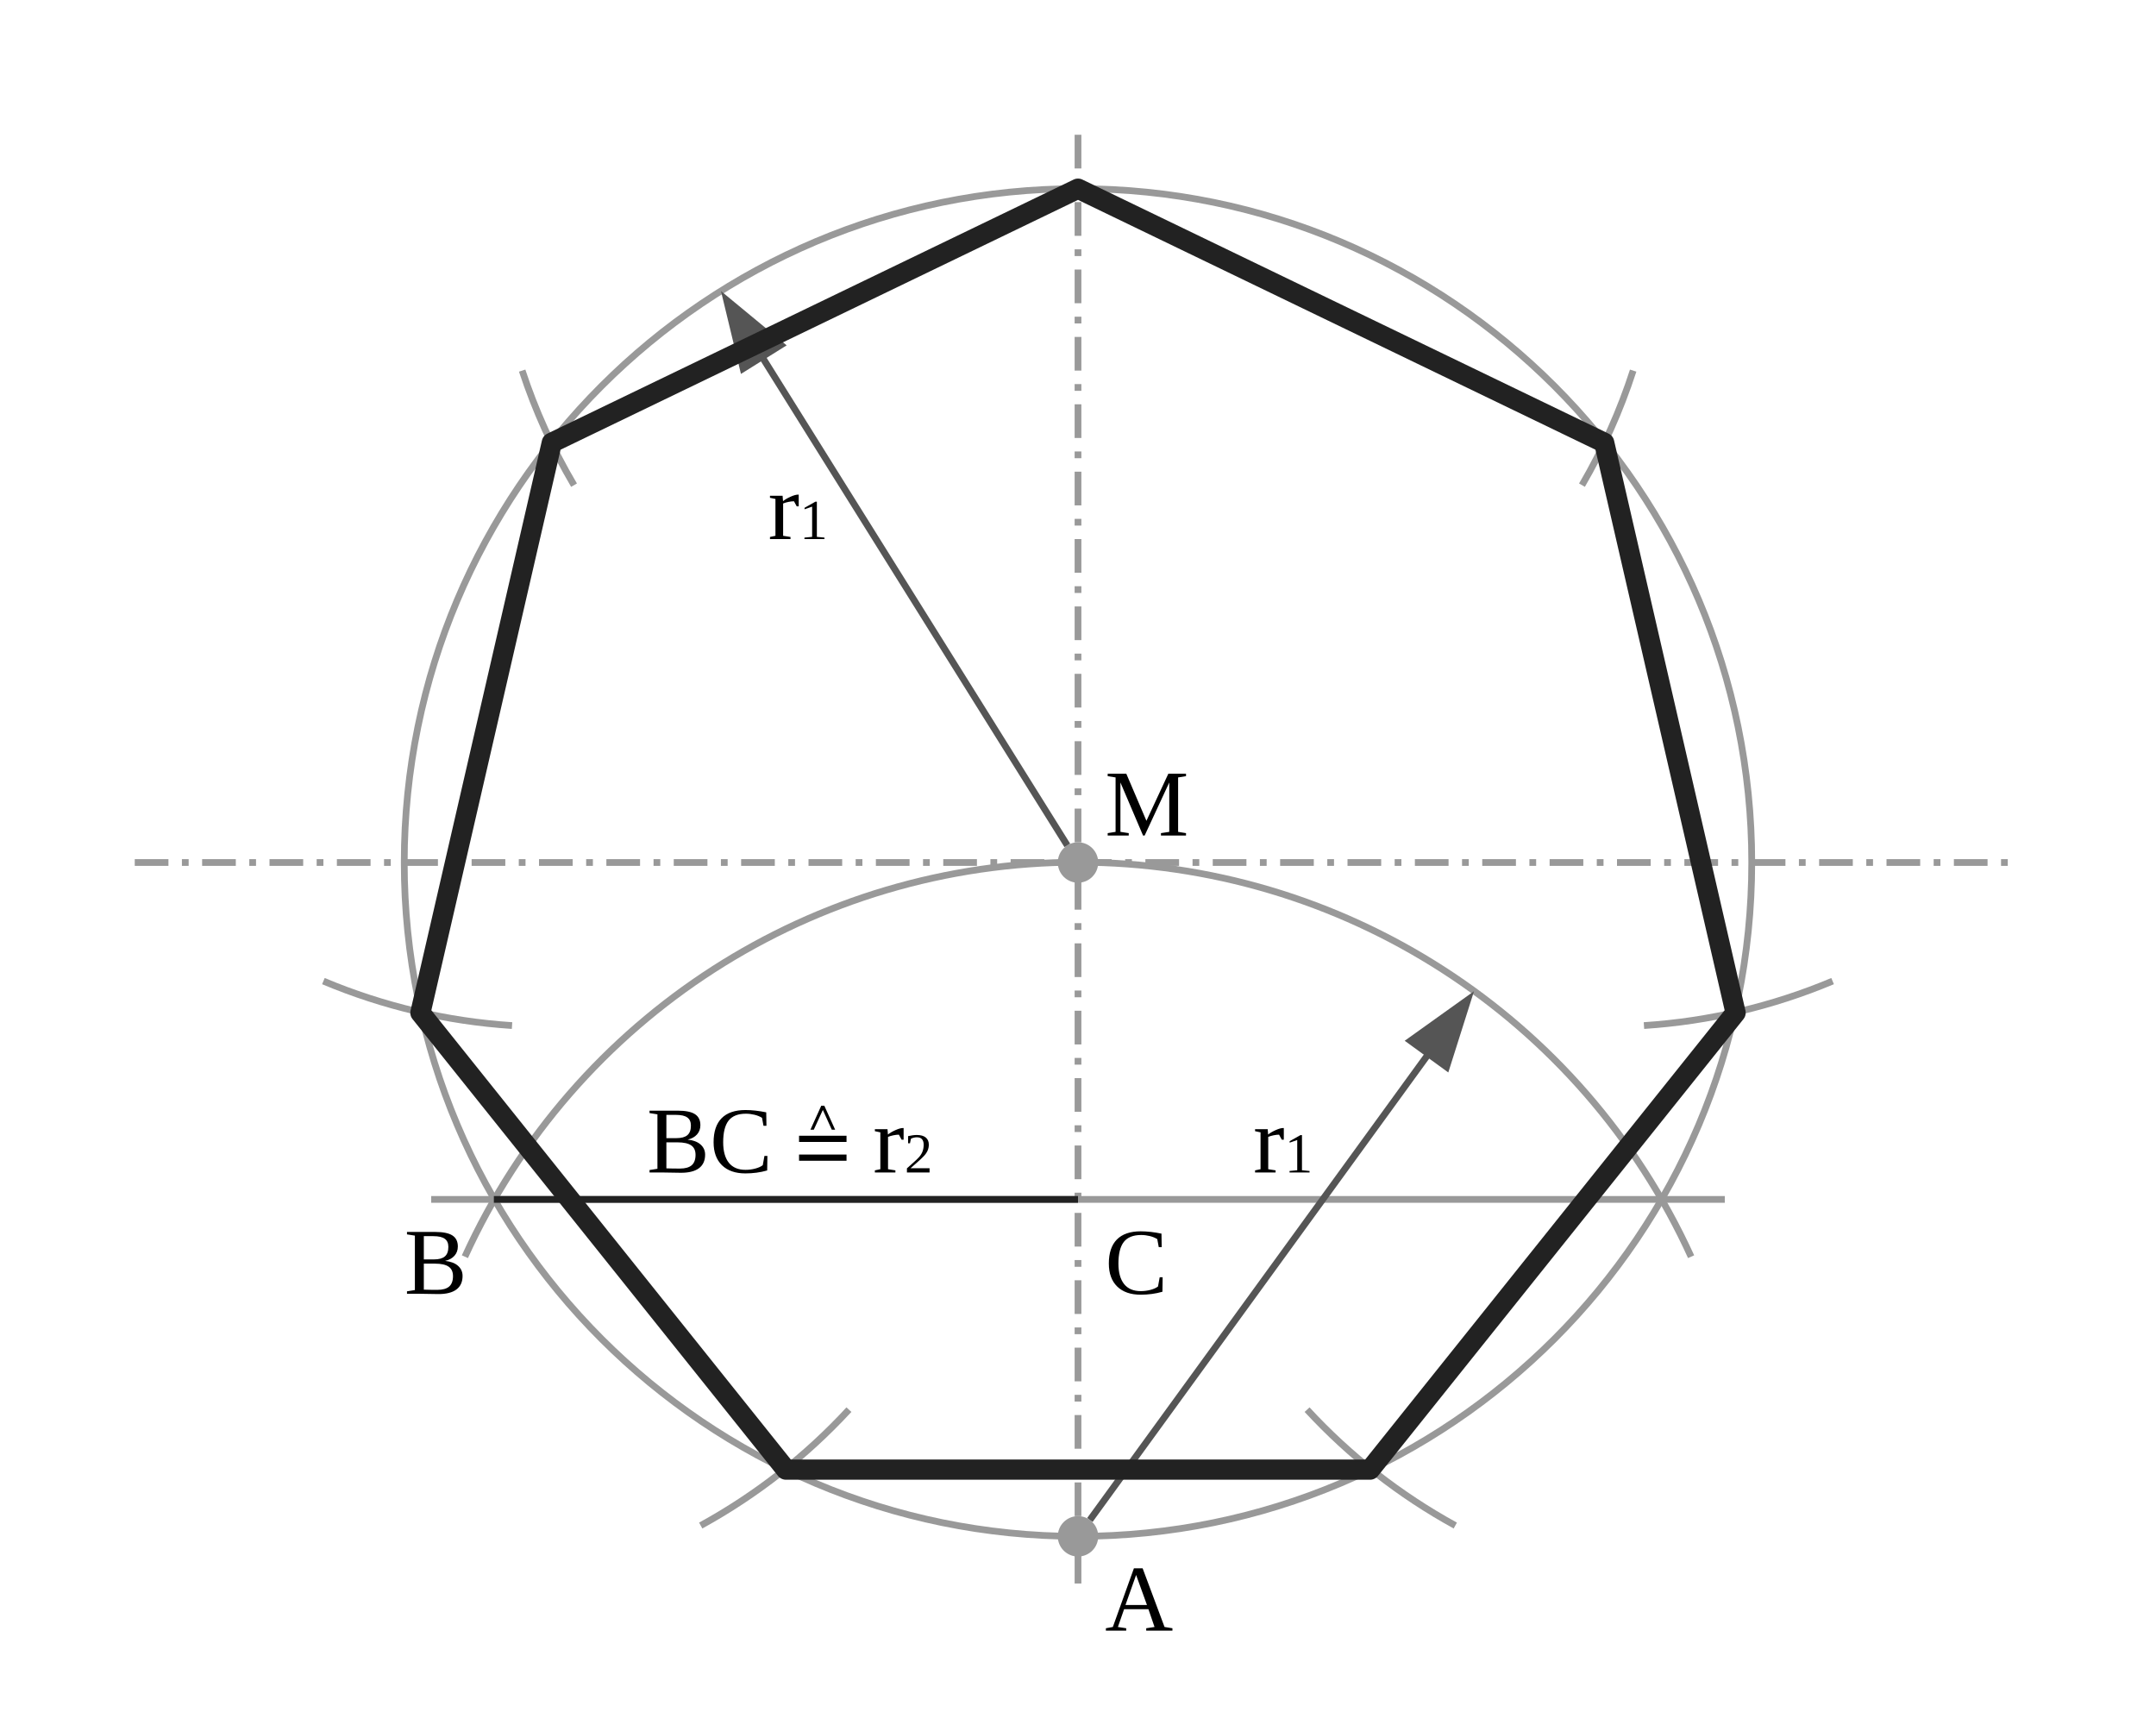
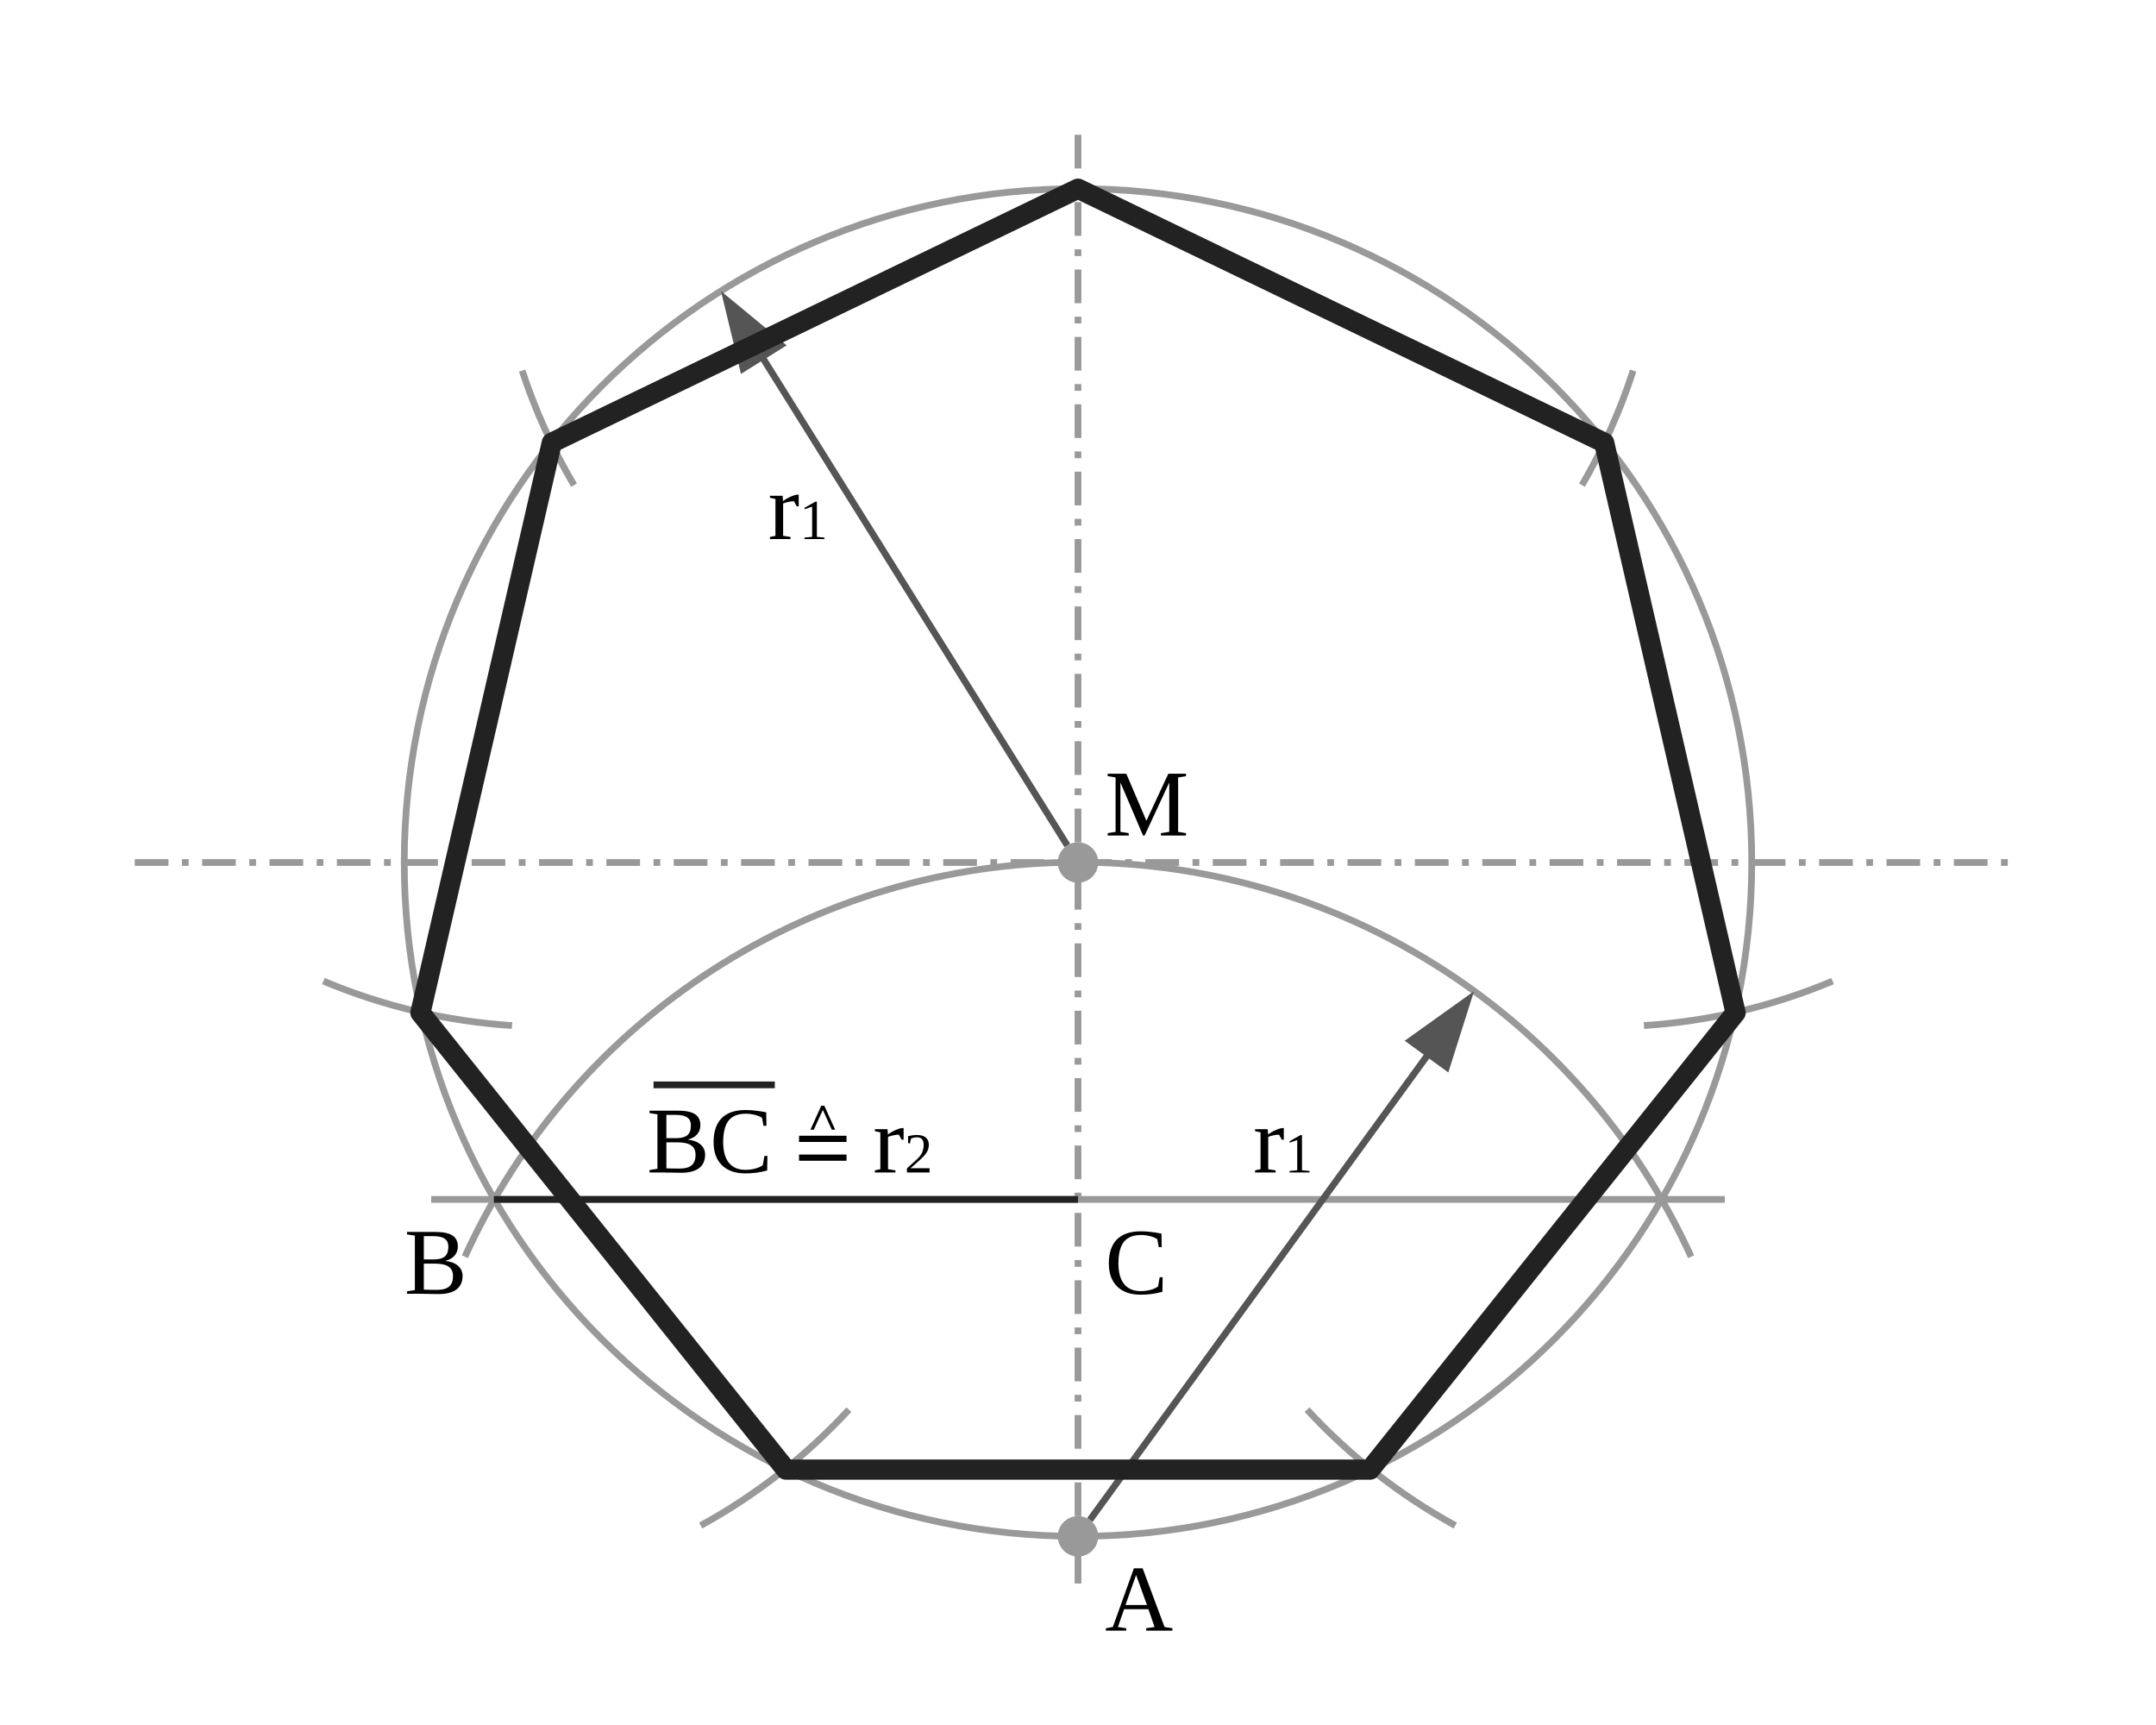
<svg xmlns="http://www.w3.org/2000/svg" width="320" height="256" viewBox="0 0 320 256">
  <style type="text/css">
  
  .eyes { fill: #999; stroke: none; }
  .helpline { fill: none; stroke-width: 1px; stroke: #999; }
  .radii { fill: none; stroke-width: 1px; stroke: #555; }
  .arrowhead { fill: #555; stroke: none; }
  .constructor { fill: none; stroke-width: 1px; stroke: #222; }
  .constructor-filled { fill: #222; stroke: none; }
  .result { fill: none; stroke-width: 3px; stroke: #222; }
  text { color: #222; font-size: 14px; }
  tspan { font-size: 60%; }
  
 </style>
  <g>
    <g id="basement">
      <line class="helpline" x1="20" y1="128" x2="300" y2="128" stroke-dasharray="5 2 1 2" />
      <line class="helpline" x1="160" y1="20" x2="160" y2="236" stroke-dasharray="5 2 1 2" />
      <g>
        <circle class="eyes" cx="160" cy="128" r="3" />
        <circle class="helpline" cx="160" cy="128" r="100" />
        <text x="164" y="124">M</text>
        <g>
          <g transform="rotate(58, 160, 128)">
            <line class="radii" x1="157" y1="128" x2="63" y2="128" />
            <polygon class="arrowhead" points="60,128 72,124 72,132" />
          </g>
          <text x="114" y="80" dy="0, 2px">r<tspan>1</tspan>
          </text>
        </g>
      </g>
    </g>
    <g>
      <circle class="eyes" cx="160" cy="228" r="3" />
      <text x="164" y="242">A</text>
      <path class="helpline" d="M 69 186.5 A 100 100 180 0 1 251 186.5" />
      <line class="helpline" x1="64" y1="178" x2="256" y2="178" />
      <g>
        <g transform="rotate(126, 160, 228)">
          <line class="radii" x1="157" y1="228" x2="63" y2="228" />
          <polygon class="arrowhead" points="60,228 72,224 72,232" />
        </g>
        <text x="186" y="174" dy="0, 2px">r<tspan>1</tspan>
        </text>
      </g>
    </g>
    <g>
      <text x="60" y="192">B</text>
      <text x="164" y="192">C</text>
-       <text x="96" y="174" dy="0, 0, 0, 0, 0, 0, 2px">BC ≙ r<tspan>2</tspan>
-       </text>
      <line class="constructor" x1="73.3" y1="178" x2="160" y2="178" />
+       <g>
+         <text x="96" y="174" dy="0, 0, 0, 0, 0, 0, 2px">BC ≙ r<tspan>2</tspan>
+         </text>
+         <line class="constructor" x1="97" y1="161" x2="115" y2="161" />
+       </g>
    </g>
    <g>
      <path class="helpline" d="M 242.4 55 A 86.7 86.7 180 0 1 234.8 72" />
      <path class="helpline" d="M 85.2 72 A 86.7 86.7 180 0 1 77.5 55" />
    </g>
    <g>
      <path class="helpline" d="M 48 145.6 A 86.7 86.7 180 0 0 76 152.2" />
    </g>
    <g>
      <path class="helpline" d="M 244 152.2 A 86.7 86.7 180 0 0 272 145.6" />
    </g>
    <g>
      <path class="helpline" d="M 104 226.4 A 86.7 86.7 180 0 0 126 209.2" />
    </g>
    <g>
      <path class="helpline" d="M 194 209.2 A 86.7 86.7 180 0 0 216 226.4" />
    </g>
    <g>
      <line class="constructor" x1="160" y1="28" x2="238.1" y2="65.7" />
      <line class="constructor" x1="238.1" y1="65.7" x2="257.6" y2="150.3" />
      <line class="constructor" x1="257.6" y1="150.3" x2="203.35" y2="218.1" />
      <line class="constructor" x1="203.35" y1="218.1" x2="116.65" y2="218.1" />
      <line class="constructor" x1="116.65" y1="218.1" x2="62.4" y2="150.3" />
      <line class="constructor" x1="62.4" y1="150.3" x2="81.9" y2="65.7" />
      <line class="constructor" x1="81.9" y1="65.7" x2="160" y2="28" />
    </g>
    <g>
      <g>
   </g>
    </g>
  </g>
  <g id="figure">
    <polygon class="result" points="160 28, 238.1 65.7, 257.6 150.3, 203.35 218.1, 116.65 218.1, 62.4 150.3, 81.9 65.7" stroke-linejoin="round" />
  </g>
</svg>
